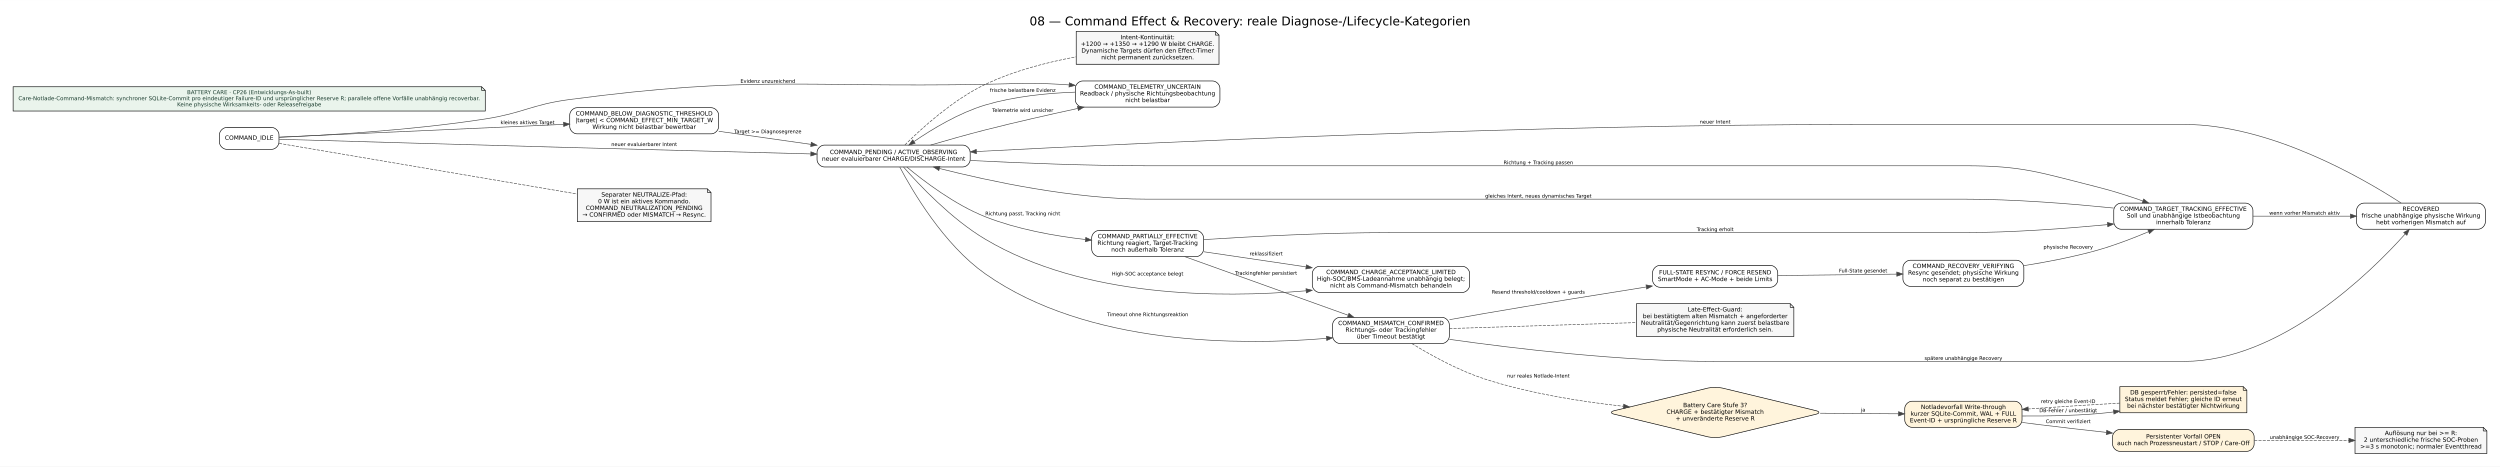
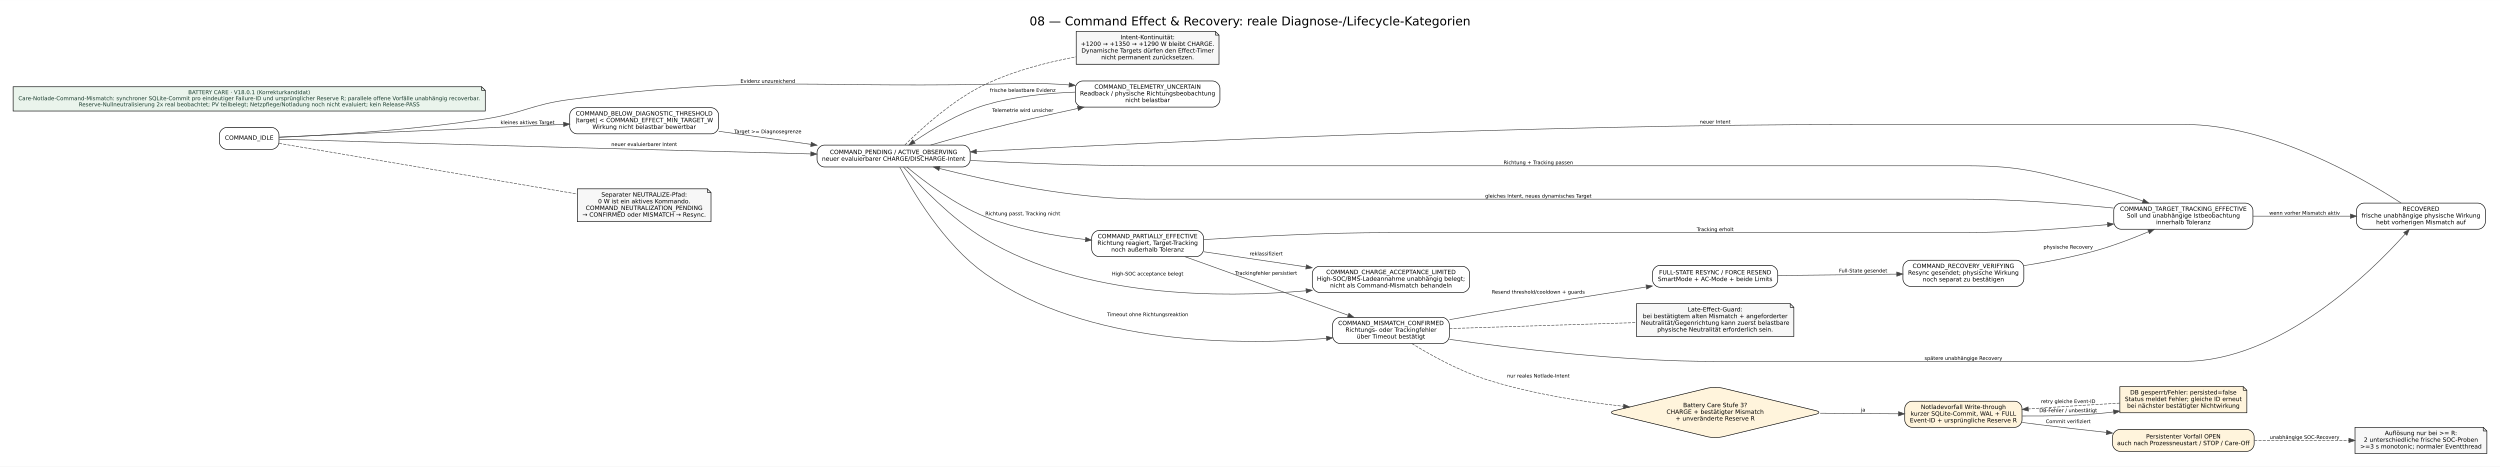
<svg xmlns="http://www.w3.org/2000/svg" width="4114pt" height="768pt" viewBox="0.00 0.00 4114.20 767.70">
  <g id="graph0" class="graph" transform="scale(1 1) rotate(0) translate(21.6 746.1)">
    <polygon fill="white" stroke="transparent" points="-21.6,21.6 -21.6,-746.1 4092.6,-746.1 4092.6,21.6 -21.6,21.6" />
    <text text-anchor="middle" x="2035.5" y="-704.5" font-family="DejaVu Sans" font-size="20.00">08 — Command Effect &amp; Recovery: reale Diagnose-/Lifecycle-Kategorien</text>
    <g id="node1" class="node">
      <path fill="white" stroke="black" d="M425.5,-536.5C425.5,-536.5 351.5,-536.5 351.5,-536.5 345.5,-536.5 339.5,-530.5 339.5,-524.5 339.5,-524.5 339.5,-512.5 339.5,-512.5 339.5,-506.5 345.5,-500.5 351.5,-500.5 351.5,-500.5 425.5,-500.5 425.5,-500.5 431.5,-500.5 437.5,-506.5 437.5,-512.5 437.5,-512.5 437.5,-524.5 437.5,-524.5 437.5,-530.5 431.5,-536.5 425.5,-536.5" />
      <text text-anchor="middle" x="388.5" y="-516.16" font-family="DejaVu Sans" font-size="9.80">COMMAND_IDLE</text>
    </g>
    <g id="node2" class="node">
      <path fill="white" stroke="black" d="M1149,-569C1149,-569 928,-569 928,-569 922,-569 916,-563 916,-557 916,-557 916,-538 916,-538 916,-532 922,-526 928,-526 928,-526 1149,-526 1149,-526 1155,-526 1161,-532 1161,-538 1161,-538 1161,-557 1161,-557 1161,-563 1155,-569 1149,-569" />
      <text text-anchor="middle" x="1038.5" y="-556.16" font-family="DejaVu Sans" font-size="9.80">COMMAND_BELOW_DIAGNOSTIC_THRESHOLD</text>
      <text text-anchor="middle" x="1038.5" y="-545.16" font-family="DejaVu Sans" font-size="9.80">|target| &lt; COMMAND_EFFECT_MIN_TARGET_W</text>
      <text text-anchor="middle" x="1038.5" y="-534.16" font-family="DejaVu Sans" font-size="9.80">Wirkung nicht belastbar bewertbar</text>
    </g>
    <g id="edge1" class="edge">
      <path fill="none" stroke="#444444" d="M437.68,-520.66C535.57,-525.04 760.7,-535.11 905.6,-541.6" />
      <polygon fill="#444444" stroke="#444444" points="905.74,-545.11 915.89,-542.06 906.06,-538.11 905.74,-545.11" />
      <text text-anchor="middle" x="846.5" y="-541.94" font-family="DejaVu Sans" font-size="8.20">kleines aktives Target</text>
    </g>
    <g id="node3" class="node">
      <path fill="white" stroke="black" d="M1974,-613C1974,-613 1760,-613 1760,-613 1754,-613 1748,-607 1748,-601 1748,-601 1748,-582 1748,-582 1748,-576 1754,-570 1760,-570 1760,-570 1974,-570 1974,-570 1980,-570 1986,-576 1986,-582 1986,-582 1986,-601 1986,-601 1986,-607 1980,-613 1974,-613" />
      <text text-anchor="middle" x="1867" y="-600.16" font-family="DejaVu Sans" font-size="9.80">COMMAND_TELEMETRY_UNCERTAIN</text>
      <text text-anchor="middle" x="1867" y="-589.16" font-family="DejaVu Sans" font-size="9.80">Readback / physische Richtungsbeobachtung</text>
      <text text-anchor="middle" x="1867" y="-578.16" font-family="DejaVu Sans" font-size="9.80">nicht belastbar</text>
    </g>
    <g id="edge2" class="edge">
      <path fill="none" stroke="#444444" d="M437.79,-520.25C511.36,-523.43 655.77,-531.64 777,-550.5 839.64,-560.24 853.15,-574.19 916,-582.5 1217.58,-622.36 1295.85,-601.94 1600,-607.5 1654.66,-608.5 1668.42,-610.54 1723,-607.5 1727.81,-607.23 1732.71,-606.91 1737.66,-606.55" />
      <polygon fill="#444444" stroke="#444444" points="1738.17,-610.02 1747.87,-605.76 1737.62,-603.04 1738.17,-610.02" />
      <text text-anchor="middle" x="1242" y="-609.94" font-family="DejaVu Sans" font-size="8.20">Evidenz unzureichend</text>
    </g>
    <g id="node4" class="node">
      <path fill="white" stroke="black" d="M1563,-507.5C1563,-507.5 1335,-507.5 1335,-507.5 1329,-507.5 1323,-501.5 1323,-495.5 1323,-495.5 1323,-483.5 1323,-483.5 1323,-477.5 1329,-471.5 1335,-471.5 1335,-471.5 1563,-471.5 1563,-471.5 1569,-471.5 1575,-477.5 1575,-483.5 1575,-483.5 1575,-495.5 1575,-495.5 1575,-501.5 1569,-507.5 1563,-507.5" />
      <text text-anchor="middle" x="1449" y="-492.66" font-family="DejaVu Sans" font-size="9.80">COMMAND_PENDING / ACTIVE_OBSERVING</text>
      <text text-anchor="middle" x="1449" y="-481.66" font-family="DejaVu Sans" font-size="9.80">neuer evaluierbarer CHARGE/DISCHARGE-Intent</text>
    </g>
    <g id="edge3" class="edge">
      <path fill="none" stroke="#444444" d="M437.77,-517.09C530.46,-514.39 739.81,-508.33 916,-503.5 1050.88,-499.8 1205,-495.77 1312.51,-492.98" />
      <polygon fill="#444444" stroke="#444444" points="1312.87,-496.48 1322.77,-492.72 1312.68,-489.48 1312.87,-496.48" />
      <text text-anchor="middle" x="1038.5" y="-505.94" font-family="DejaVu Sans" font-size="8.20">neuer evaluierbarer Intent</text>
    </g>
    <g id="node12" class="node">
      <polygon fill="#f7f7f7" stroke="black" points="1142.5,-435.5 928.5,-435.5 928.5,-381.5 1148.5,-381.5 1148.5,-429.5 1142.5,-435.5" />
      <polyline fill="none" stroke="black" points="1142.5,-435.5 1142.5,-429.5 " />
      <polyline fill="none" stroke="black" points="1148.5,-429.5 1142.5,-429.5 " />
      <text text-anchor="middle" x="1038.5" y="-422.66" font-family="DejaVu Sans" font-size="9.80">Separater NEUTRALIZE-Pfad:</text>
      <text text-anchor="middle" x="1038.5" y="-411.66" font-family="DejaVu Sans" font-size="9.80">0 W ist ein aktives Kommando.</text>
      <text text-anchor="middle" x="1038.5" y="-400.66" font-family="DejaVu Sans" font-size="9.80">COMMAND_NEUTRALIZATION_PENDING</text>
      <text text-anchor="middle" x="1038.5" y="-389.66" font-family="DejaVu Sans" font-size="9.80">→ CONFIRMED oder MISMATCH → Resync.</text>
    </g>
    <g id="edge21" class="edge">
      <path fill="none" stroke="#444444" stroke-dasharray="5,2" d="M437.68,-510.32C540.85,-492.81 785.37,-451.3 928.32,-427.03" />
    </g>
    <g id="edge4" class="edge">
      <path fill="none" stroke="#444444" d="M1161.23,-530.22C1208.97,-523.44 1263.94,-515.63 1312.89,-508.68" />
      <polygon fill="#444444" stroke="#444444" points="1313.51,-512.13 1322.92,-507.26 1312.53,-505.2 1313.51,-512.13" />
      <text text-anchor="middle" x="1242" y="-526.94" font-family="DejaVu Sans" font-size="8.20">Target &gt;= Diagnosegrenze</text>
    </g>
    <g id="edge5" class="edge">
      <path fill="none" stroke="#444444" d="M1747.82,-594.62C1700.97,-593 1647.14,-587.52 1600,-573.5 1556.57,-560.59 1511.91,-533.45 1482.74,-513.5" />
      <polygon fill="#444444" stroke="#444444" points="1484.41,-510.4 1474.2,-507.57 1480.42,-516.15 1484.41,-510.4" />
      <text text-anchor="middle" x="1661.5" y="-594.94" font-family="DejaVu Sans" font-size="8.20">frische belastbare Evidenz</text>
    </g>
    <g id="edge20" class="edge">
      <path fill="none" stroke="#444444" d="M1509.99,-507.6C1537.34,-515.62 1570.2,-524.93 1600,-532.5 1649.65,-545.11 1704.9,-557.61 1752.12,-567.84" />
      <polygon fill="#444444" stroke="#444444" points="1751.55,-571.3 1762.07,-569.98 1753.03,-564.45 1751.55,-571.3" />
      <text text-anchor="middle" x="1661.5" y="-561.94" font-family="DejaVu Sans" font-size="8.20">Telemetrie wird unsicher</text>
    </g>
    <g id="node5" class="node">
      <path fill="white" stroke="black" d="M1947,-367C1947,-367 1787,-367 1787,-367 1781,-367 1775,-361 1775,-355 1775,-355 1775,-336 1775,-336 1775,-330 1781,-324 1787,-324 1787,-324 1947,-324 1947,-324 1953,-324 1959,-330 1959,-336 1959,-336 1959,-355 1959,-355 1959,-361 1953,-367 1947,-367" />
      <text text-anchor="middle" x="1867" y="-354.16" font-family="DejaVu Sans" font-size="9.80">COMMAND_PARTIALLY_EFFECTIVE</text>
      <text text-anchor="middle" x="1867" y="-343.16" font-family="DejaVu Sans" font-size="9.80">Richtung reagiert, Target-Tracking</text>
      <text text-anchor="middle" x="1867" y="-332.16" font-family="DejaVu Sans" font-size="9.80">noch außerhalb Toleranz</text>
    </g>
    <g id="edge7" class="edge">
      <path fill="none" stroke="#444444" d="M1470.72,-471.45C1498.25,-448.51 1549.34,-409.5 1600,-389.5 1652.25,-368.88 1713.96,-357.92 1764.78,-352.1" />
      <polygon fill="#444444" stroke="#444444" points="1765.24,-355.57 1774.8,-351 1764.48,-348.61 1765.24,-355.57" />
      <text text-anchor="middle" x="1661.5" y="-391.94" font-family="DejaVu Sans" font-size="8.20">Richtung passt, Tracking nicht</text>
    </g>
    <g id="node6" class="node">
      <path fill="white" stroke="black" d="M3674,-412C3674,-412 3469,-412 3469,-412 3463,-412 3457,-406 3457,-400 3457,-400 3457,-381 3457,-381 3457,-375 3463,-369 3469,-369 3469,-369 3674,-369 3674,-369 3680,-369 3686,-375 3686,-381 3686,-381 3686,-400 3686,-400 3686,-406 3680,-412 3674,-412" />
      <text text-anchor="middle" x="3571.5" y="-399.16" font-family="DejaVu Sans" font-size="9.80">COMMAND_TARGET_TRACKING_EFFECTIVE</text>
      <text text-anchor="middle" x="3571.5" y="-388.16" font-family="DejaVu Sans" font-size="9.80">Soll und unabhängige Istbeobachtung</text>
      <text text-anchor="middle" x="3571.5" y="-377.16" font-family="DejaVu Sans" font-size="9.80">innerhalb Toleranz</text>
    </g>
    <g id="edge6" class="edge">
      <path fill="none" stroke="#444444" d="M1575.1,-482.18C1657.67,-477.97 1768.25,-473.5 1866,-473.5 1866,-473.5 1866,-473.5 3210.5,-473.5 3309.29,-473.5 3334.13,-462.33 3430,-438.5 3454.84,-432.32 3481.56,-423.72 3504.95,-415.49" />
      <polygon fill="#444444" stroke="#444444" points="3506.17,-418.77 3514.42,-412.12 3503.82,-412.18 3506.17,-418.77" />
      <text text-anchor="middle" x="2510" y="-475.94" font-family="DejaVu Sans" font-size="8.20">Richtung + Tracking passen</text>
    </g>
    <g id="node7" class="node">
      <path fill="white" stroke="black" d="M2385,-308C2385,-308 2150,-308 2150,-308 2144,-308 2138,-302 2138,-296 2138,-296 2138,-277 2138,-277 2138,-271 2144,-265 2150,-265 2150,-265 2385,-265 2385,-265 2391,-265 2397,-271 2397,-277 2397,-277 2397,-296 2397,-296 2397,-302 2391,-308 2385,-308" />
      <text text-anchor="middle" x="2267.5" y="-295.16" font-family="DejaVu Sans" font-size="9.80">COMMAND_CHARGE_ACCEPTANCE_LIMITED</text>
      <text text-anchor="middle" x="2267.5" y="-284.16" font-family="DejaVu Sans" font-size="9.80">High-SOC/BMS-Ladeannahme unabhängig belegt;</text>
      <text text-anchor="middle" x="2267.5" y="-273.16" font-family="DejaVu Sans" font-size="9.80">nicht als Command-Mismatch behandeln</text>
    </g>
    <g id="edge11" class="edge">
      <path fill="none" stroke="#444444" d="M1465.27,-471.42C1490.55,-442.53 1543.9,-385.82 1600,-352.5 1761.7,-256.45 1985.13,-255.43 2127.73,-267.69" />
      <polygon fill="#444444" stroke="#444444" points="2127.59,-271.19 2137.86,-268.6 2128.21,-264.22 2127.59,-271.19" />
      <text text-anchor="middle" x="1867" y="-292.94" font-family="DejaVu Sans" font-size="8.20">High-SOC acceptance belegt</text>
    </g>
    <g id="node8" class="node">
      <path fill="white" stroke="black" d="M2351.5,-224C2351.5,-224 2183.5,-224 2183.5,-224 2177.5,-224 2171.5,-218 2171.5,-212 2171.5,-212 2171.5,-193 2171.5,-193 2171.5,-187 2177.5,-181 2183.5,-181 2183.5,-181 2351.5,-181 2351.5,-181 2357.5,-181 2363.5,-187 2363.5,-193 2363.5,-193 2363.5,-212 2363.5,-212 2363.5,-218 2357.5,-224 2351.5,-224" />
      <text text-anchor="middle" x="2267.5" y="-211.16" font-family="DejaVu Sans" font-size="9.80">COMMAND_MISMATCH_CONFIRMED</text>
      <text text-anchor="middle" x="2267.5" y="-200.16" font-family="DejaVu Sans" font-size="9.80">Richtungs- oder Trackingfehler</text>
      <text text-anchor="middle" x="2267.5" y="-189.16" font-family="DejaVu Sans" font-size="9.80">über Timeout bestätigt</text>
    </g>
    <g id="edge9" class="edge">
      <path fill="none" stroke="#444444" d="M1459.15,-471.32C1479.29,-433.08 1531.23,-343.88 1600,-295.5 1768.15,-177.2 2020.05,-177.59 2161.12,-189.4" />
      <polygon fill="#444444" stroke="#444444" points="2161.23,-192.92 2171.5,-190.31 2161.84,-185.95 2161.23,-192.92" />
      <text text-anchor="middle" x="1867" y="-225.94" font-family="DejaVu Sans" font-size="8.20">Timeout ohne Richtungsreaktion</text>
    </g>
    <g id="node13" class="node">
      <polygon fill="#f7f7f7" stroke="black" points="1978.5,-694.5 1749.5,-694.5 1749.5,-640.5 1984.5,-640.5 1984.5,-688.5 1978.5,-694.5" />
      <polyline fill="none" stroke="black" points="1978.5,-694.5 1978.5,-688.5 " />
      <polyline fill="none" stroke="black" points="1984.5,-688.5 1978.5,-688.5 " />
      <text text-anchor="middle" x="1867" y="-681.66" font-family="DejaVu Sans" font-size="9.80">Intent-Kontinuität:</text>
      <text text-anchor="middle" x="1867" y="-670.66" font-family="DejaVu Sans" font-size="9.80">+1200 → +1350 → +1290 W bleibt CHARGE.</text>
      <text text-anchor="middle" x="1867" y="-659.66" font-family="DejaVu Sans" font-size="9.80">Dynamische Targets dürfen den Effect-Timer</text>
      <text text-anchor="middle" x="1867" y="-648.66" font-family="DejaVu Sans" font-size="9.80">nicht permanent zurücksetzen.</text>
    </g>
    <g id="edge22" class="edge">
      <path fill="none" stroke="#444444" stroke-dasharray="5,2" d="M1467.57,-507.75C1493.87,-533.94 1546.15,-581.87 1600,-607.5 1646.49,-629.62 1701.48,-643.78 1749.36,-652.74" />
    </g>
    <g id="edge8" class="edge">
      <path fill="none" stroke="#444444" d="M1959.35,-351.97C2040.09,-357.13 2161.06,-363.5 2266.5,-363.5 2266.5,-363.5 2266.5,-363.5 3210.5,-363.5 3289.2,-363.5 3377.32,-370 3446.67,-376.62" />
      <polygon fill="#444444" stroke="#444444" points="3446.47,-380.11 3456.76,-377.59 3447.15,-373.15 3446.47,-380.11" />
      <text text-anchor="middle" x="2801" y="-365.94" font-family="DejaVu Sans" font-size="8.20">Tracking erholt</text>
    </g>
    <g id="edge12" class="edge">
      <path fill="none" stroke="#444444" d="M1959.42,-331.96C2009.28,-324.58 2072.03,-315.29 2127.79,-307.04" />
      <polygon fill="#444444" stroke="#444444" points="2128.37,-310.49 2137.75,-305.56 2127.35,-303.56 2128.37,-310.49" />
      <text text-anchor="middle" x="2062" y="-325.94" font-family="DejaVu Sans" font-size="8.20">reklassifiziert</text>
    </g>
    <g id="edge10" class="edge">
      <path fill="none" stroke="#444444" d="M1928.09,-323.94C2000.24,-298.05 2121,-254.71 2197.07,-227.42" />
      <polygon fill="#444444" stroke="#444444" points="2198.34,-230.68 2206.57,-224 2195.98,-224.09 2198.34,-230.68" />
      <text text-anchor="middle" x="2062" y="-293.94" font-family="DejaVu Sans" font-size="8.20">Trackingfehler persistiert</text>
    </g>
    <g id="edge19" class="edge">
      <path fill="none" stroke="#444444" d="M3456.78,-403.88C3386.02,-411.08 3293.09,-418.5 3210.5,-418.5 1866,-418.5 1866,-418.5 1866,-418.5 1745.08,-418.5 1607.17,-448.01 1524.44,-468.98" />
      <polygon fill="#444444" stroke="#444444" points="1523.44,-465.62 1514.63,-471.49 1525.18,-472.4 1523.44,-465.62" />
      <text text-anchor="middle" x="2510" y="-420.94" font-family="DejaVu Sans" font-size="8.20">gleiches Intent, neues dynamisches Target</text>
    </g>
    <g id="node11" class="node">
      <path fill="white" stroke="black" d="M4056.5,-412C4056.5,-412 3868.5,-412 3868.5,-412 3862.5,-412 3856.5,-406 3856.5,-400 3856.5,-400 3856.5,-381 3856.5,-381 3856.5,-375 3862.5,-369 3868.5,-369 3868.5,-369 4056.5,-369 4056.5,-369 4062.5,-369 4068.5,-375 4068.5,-381 4068.5,-381 4068.5,-400 4068.5,-400 4068.5,-406 4062.5,-412 4056.5,-412" />
      <text text-anchor="middle" x="3962.5" y="-399.16" font-family="DejaVu Sans" font-size="9.80">RECOVERED</text>
      <text text-anchor="middle" x="3962.5" y="-388.16" font-family="DejaVu Sans" font-size="9.80">frische unabhängige physische Wirkung</text>
      <text text-anchor="middle" x="3962.5" y="-377.16" font-family="DejaVu Sans" font-size="9.80">hebt vorherigen Mismatch auf</text>
    </g>
    <g id="edge17" class="edge">
      <path fill="none" stroke="#444444" d="M3686.06,-390.5C3736.52,-390.5 3795.82,-390.5 3846.45,-390.5" />
      <polygon fill="#444444" stroke="#444444" points="3846.46,-394 3856.46,-390.5 3846.46,-387 3846.46,-394" />
      <text text-anchor="middle" x="3771" y="-392.94" font-family="DejaVu Sans" font-size="8.20">wenn vorher Mismatch aktiv</text>
    </g>
    <g id="node9" class="node">
      <path fill="white" stroke="black" d="M2892,-309.5C2892,-309.5 2710,-309.5 2710,-309.5 2704,-309.5 2698,-303.5 2698,-297.5 2698,-297.5 2698,-285.5 2698,-285.5 2698,-279.5 2704,-273.5 2710,-273.5 2710,-273.5 2892,-273.5 2892,-273.5 2898,-273.5 2904,-279.5 2904,-285.5 2904,-285.5 2904,-297.5 2904,-297.5 2904,-303.5 2898,-309.5 2892,-309.5" />
      <text text-anchor="middle" x="2801" y="-294.66" font-family="DejaVu Sans" font-size="9.80">FULL-STATE RESYNC / FORCE RESEND</text>
      <text text-anchor="middle" x="2801" y="-283.66" font-family="DejaVu Sans" font-size="9.80">SmartMode + AC-Mode + beide Limits</text>
    </g>
    <g id="edge13" class="edge">
      <path fill="none" stroke="#444444" d="M2363.84,-220.2C2383.08,-223.69 2403.18,-227.27 2422,-230.5 2511.19,-245.83 2612.42,-262.11 2687.66,-273.99" />
      <polygon fill="#444444" stroke="#444444" points="2687.21,-277.46 2697.63,-275.56 2688.3,-270.54 2687.21,-277.46" />
      <text text-anchor="middle" x="2510" y="-262.94" font-family="DejaVu Sans" font-size="8.20">Resend threshold/cooldown + guards</text>
    </g>
    <g id="edge16" class="edge">
      <path fill="none" stroke="#444444" d="M2363.77,-187.82C2469.93,-172.75 2646.82,-151.5 2800,-151.5 2800,-151.5 2800,-151.5 3572.5,-151.5 3730.98,-151.5 3879.21,-297.3 3936.51,-361.14" />
      <polygon fill="#444444" stroke="#444444" points="3934.11,-363.71 3943.36,-368.87 3939.35,-359.06 3934.11,-363.71" />
      <text text-anchor="middle" x="3209.5" y="-153.94" font-family="DejaVu Sans" font-size="8.20">spätere unabhängige Recovery</text>
    </g>
    <g id="node14" class="node">
      <polygon fill="#f7f7f7" stroke="black" points="2924.5,-246.5 2671.5,-246.5 2671.5,-192.5 2930.5,-192.5 2930.5,-240.5 2924.5,-246.5" />
      <polyline fill="none" stroke="black" points="2924.5,-246.5 2924.5,-240.5 " />
      <polyline fill="none" stroke="black" points="2930.5,-240.5 2924.5,-240.5 " />
      <text text-anchor="middle" x="2801" y="-233.66" font-family="DejaVu Sans" font-size="9.80">Late-Effect-Guard:</text>
      <text text-anchor="middle" x="2801" y="-222.66" font-family="DejaVu Sans" font-size="9.80">bei bestätigtem alten Mismatch + angeforderter</text>
      <text text-anchor="middle" x="2801" y="-211.66" font-family="DejaVu Sans" font-size="9.80">Neutralität/Gegenrichtung kann zuerst belastbare</text>
      <text text-anchor="middle" x="2801" y="-200.66" font-family="DejaVu Sans" font-size="9.80">physische Neutralität erforderlich sein.</text>
    </g>
    <g id="edge23" class="edge">
      <path fill="none" stroke="#444444" stroke-dasharray="5,2" d="M2363.52,-205.54C2449.37,-208.28 2576.43,-212.35 2671.35,-215.39" />
    </g>
    <g id="node15" class="node">
      <path fill="#fff4dc" stroke="black" d="M2789.34,-107.68C2789.34,-107.68 2634.66,-70.32 2634.66,-70.32 2628.83,-68.91 2628.83,-66.09 2634.66,-64.68 2634.66,-64.68 2789.34,-27.32 2789.34,-27.32 2795.17,-25.91 2806.83,-25.91 2812.66,-27.32 2812.66,-27.32 2967.34,-64.68 2967.34,-64.68 2973.17,-66.09 2973.17,-68.91 2967.34,-70.32 2967.34,-70.32 2812.66,-107.68 2812.66,-107.68 2806.83,-109.09 2795.17,-109.09 2789.34,-107.68" />
      <text text-anchor="middle" x="2801" y="-76.16" font-family="DejaVu Sans" font-size="9.80">Battery Care Stufe 3?</text>
      <text text-anchor="middle" x="2801" y="-65.16" font-family="DejaVu Sans" font-size="9.80">CHARGE + bestätigter Mismatch</text>
      <text text-anchor="middle" x="2801" y="-54.16" font-family="DejaVu Sans" font-size="9.80">+ unveränderte Reserve R</text>
    </g>
    <g id="edge24" class="edge">
      <path fill="none" stroke="#444444" stroke-dasharray="5,2" d="M2301.8,-180.93C2331.96,-162.45 2378.25,-136.63 2422,-122.5 2495.08,-98.89 2579.39,-85.39 2649.82,-77.68" />
      <polygon fill="#444444" stroke="#444444" points="2650.54,-81.12 2660.11,-76.58 2649.79,-74.16 2650.54,-81.12" />
      <text text-anchor="middle" x="2510" y="-124.94" font-family="DejaVu Sans" font-size="8.20">nur reales Notlade-Intent</text>
    </g>
    <g id="node10" class="node">
      <path fill="white" stroke="black" d="M3297,-318C3297,-318 3122,-318 3122,-318 3116,-318 3110,-312 3110,-306 3110,-306 3110,-287 3110,-287 3110,-281 3116,-275 3122,-275 3122,-275 3297,-275 3297,-275 3303,-275 3309,-281 3309,-287 3309,-287 3309,-306 3309,-306 3309,-312 3303,-318 3297,-318" />
      <text text-anchor="middle" x="3209.5" y="-305.16" font-family="DejaVu Sans" font-size="9.80">COMMAND_RECOVERY_VERIFYING</text>
      <text text-anchor="middle" x="3209.5" y="-294.16" font-family="DejaVu Sans" font-size="9.80">Resync gesendet; physische Wirkung</text>
      <text text-anchor="middle" x="3209.5" y="-283.16" font-family="DejaVu Sans" font-size="9.80">noch separat zu bestätigen</text>
    </g>
    <g id="edge14" class="edge">
      <path fill="none" stroke="#444444" d="M2904.05,-292.76C2963.76,-293.49 3039.1,-294.42 3099.9,-295.16" />
      <polygon fill="#444444" stroke="#444444" points="3099.87,-298.66 3109.92,-295.29 3099.96,-291.66 3099.87,-298.66" />
      <text text-anchor="middle" x="3044.5" y="-297.94" font-family="DejaVu Sans" font-size="8.20">Full-State gesendet</text>
    </g>
    <g id="edge15" class="edge">
      <path fill="none" stroke="#444444" d="M3309.27,-309.13C3347.39,-315.16 3391.11,-323.51 3430,-334.5 3458.34,-342.51 3488.82,-354.25 3514.13,-364.92" />
      <polygon fill="#444444" stroke="#444444" points="3512.98,-368.23 3523.55,-368.94 3515.73,-361.8 3512.98,-368.23" />
      <text text-anchor="middle" x="3382" y="-336.94" font-family="DejaVu Sans" font-size="8.20">physische Recovery</text>
    </g>
    <g id="edge18" class="edge">
      <path fill="none" stroke="#444444" d="M3929.83,-412.13C3865.53,-453.89 3713.77,-541.5 3572.5,-541.5 3043.5,-541.5 3043.5,-541.5 3043.5,-541.5 2502.99,-541.5 1859.89,-511.24 1585.21,-496.89" />
      <polygon fill="#444444" stroke="#444444" points="1585.37,-493.39 1575.2,-496.36 1585,-500.38 1585.37,-493.39" />
      <text text-anchor="middle" x="2801" y="-542.94" font-family="DejaVu Sans" font-size="8.20">neuer Intent</text>
    </g>
    <g id="node16" class="node">
      <path fill="#fff4dc" stroke="black" d="M3294,-86C3294,-86 3125,-86 3125,-86 3119,-86 3113,-80 3113,-74 3113,-74 3113,-55 3113,-55 3113,-49 3119,-43 3125,-43 3125,-43 3294,-43 3294,-43 3300,-43 3306,-49 3306,-55 3306,-55 3306,-74 3306,-74 3306,-80 3300,-86 3294,-86" />
      <text text-anchor="middle" x="3209.5" y="-73.16" font-family="DejaVu Sans" font-size="9.80">Notladevorfall Write-through</text>
      <text text-anchor="middle" x="3209.5" y="-62.16" font-family="DejaVu Sans" font-size="9.80">kurzer SQLite-Commit, WAL + FULL</text>
      <text text-anchor="middle" x="3209.5" y="-51.16" font-family="DejaVu Sans" font-size="9.80">Event-ID + ursprüngliche Reserve R</text>
    </g>
    <g id="edge25" class="edge">
      <path fill="none" stroke="#444444" d="M2973.8,-66.23C3017.56,-65.91 3063.3,-65.57 3102.67,-65.28" />
      <polygon fill="#444444" stroke="#444444" points="3102.82,-68.78 3112.79,-65.21 3102.77,-61.78 3102.82,-68.78" />
      <text text-anchor="middle" x="3044.5" y="-68.94" font-family="DejaVu Sans" font-size="8.20">ja</text>
    </g>
    <g id="node17" class="node">
      <path fill="#fff4dc" stroke="black" d="M3676,-39.5C3676,-39.5 3467,-39.5 3467,-39.5 3461,-39.5 3455,-33.5 3455,-27.5 3455,-27.5 3455,-15.5 3455,-15.5 3455,-9.5 3461,-3.5 3467,-3.5 3467,-3.5 3676,-3.5 3676,-3.5 3682,-3.5 3688,-9.5 3688,-15.5 3688,-15.5 3688,-27.5 3688,-27.5 3688,-33.5 3682,-39.5 3676,-39.5" />
      <text text-anchor="middle" x="3571.5" y="-24.66" font-family="DejaVu Sans" font-size="9.80">Persistenter Vorfall OPEN</text>
      <text text-anchor="middle" x="3571.5" y="-13.66" font-family="DejaVu Sans" font-size="9.80">auch nach Prozessneustart / STOP / Care-Off</text>
    </g>
    <g id="edge26" class="edge">
      <path fill="none" stroke="#444444" d="M3306.21,-51.06C3315.59,-49.82 3324.98,-48.62 3334,-47.5 3369.97,-43.05 3409.07,-38.59 3444.93,-34.66" />
      <polygon fill="#444444" stroke="#444444" points="3445.39,-38.13 3454.95,-33.57 3444.63,-31.17 3445.39,-38.13" />
      <text text-anchor="middle" x="3382" y="-49.94" font-family="DejaVu Sans" font-size="8.20">Commit verifiziert</text>
    </g>
    <g id="node18" class="node">
      <polygon fill="#fff4dc" stroke="black" points="3670,-110 3467,-110 3467,-67 3676,-67 3676,-104 3670,-110" />
      <polyline fill="none" stroke="black" points="3670,-110 3670,-104 " />
      <polyline fill="none" stroke="black" points="3676,-104 3670,-104 " />
      <text text-anchor="middle" x="3571.5" y="-97.16" font-family="DejaVu Sans" font-size="9.80">DB gesperrt/Fehler: persisted=false</text>
      <text text-anchor="middle" x="3571.5" y="-86.16" font-family="DejaVu Sans" font-size="9.80">Status meldet Fehler; gleiche ID erneut</text>
      <text text-anchor="middle" x="3571.5" y="-75.16" font-family="DejaVu Sans" font-size="9.80">bei nächster bestätigter Nichtwirkung</text>
    </g>
    <g id="edge27" class="edge">
      <path fill="none" stroke="#444444" d="M3306.26,-61.67C3344.77,-61.38 3389.56,-62.12 3430,-65.5 3438.68,-66.23 3447.63,-67.19 3456.62,-68.31" />
      <polygon fill="#444444" stroke="#444444" points="3456.39,-71.81 3466.76,-69.63 3457.3,-64.87 3456.39,-71.81" />
      <text text-anchor="middle" x="3382" y="-67.94" font-family="DejaVu Sans" font-size="8.20">DB-Fehler / unbestätigt</text>
    </g>
    <g id="node19" class="node">
      <polygon fill="#f7f7f7" stroke="black" points="4065,-43 3854,-43 3854,0 4071,0 4071,-37 4065,-43" />
      <polyline fill="none" stroke="black" points="4065,-43 4065,-37 " />
      <polyline fill="none" stroke="black" points="4071,-37 4065,-37 " />
      <text text-anchor="middle" x="3962.5" y="-30.16" font-family="DejaVu Sans" font-size="9.80">Auflösung nur bei &gt;= R:</text>
      <text text-anchor="middle" x="3962.5" y="-19.16" font-family="DejaVu Sans" font-size="9.80">2 unterschiedliche frische SOC-Proben</text>
      <text text-anchor="middle" x="3962.5" y="-8.16" font-family="DejaVu Sans" font-size="9.80">&gt;=3 s monotonic; normaler Eventthread</text>
    </g>
    <g id="edge29" class="edge">
      <path fill="none" stroke="#444444" stroke-dasharray="5,2" d="M3688.16,-21.5C3737.29,-21.5 3794.51,-21.5 3843.85,-21.5" />
      <polygon fill="#444444" stroke="#444444" points="3843.94,-25 3853.94,-21.5 3843.94,-18 3843.94,-25" />
      <text text-anchor="middle" x="3771" y="-23.94" font-family="DejaVu Sans" font-size="8.20">unabhängige SOC-Recovery</text>
    </g>
    <g id="edge28" class="edge">
      <path fill="none" stroke="#444444" stroke-dasharray="5,2" d="M3466.86,-82.85C3425.51,-80.47 3377.49,-77.55 3334,-74.5 3328.23,-74.1 3322.3,-73.67 3316.32,-73.22" />
      <polygon fill="#444444" stroke="#444444" points="3316.46,-69.72 3306.22,-72.46 3315.93,-76.7 3316.46,-69.72" />
      <text text-anchor="middle" x="3382" y="-82.94" font-family="DejaVu Sans" font-size="8.20">retry gleiche Event-ID</text>
    </g>
    <g id="node20" class="node">
      <polygon fill="#eaf4ec" stroke="black" points="771,-603.5 0,-603.5 0,-563.5 777,-563.5 777,-597.5 771,-603.5" />
      <polyline fill="none" stroke="black" points="771,-603.5 771,-597.5 " />
      <polyline fill="none" stroke="black" points="777,-597.5 771,-597.5 " />
-       <text text-anchor="middle" x="388.5" y="-591.3" font-family="DejaVu Sans" font-size="9.00" fill="#193b2d">BATTERY CARE · CP26 (Entwicklungs-As-built)</text>
+       <text text-anchor="middle" x="388.5" y="-591.3" font-family="DejaVu Sans" font-size="9.00" fill="#193b2d">BATTERY CARE · V18.0.1 (Korrekturkandidat)</text>
      <text text-anchor="middle" x="388.5" y="-581.3" font-family="DejaVu Sans" font-size="9.00" fill="#193b2d">Care-Notlade-Command-Mismatch: synchroner SQLite-Commit pro eindeutiger Failure-ID und ursprünglicher Reserve R; parallele offene Vorfälle unabhängig recoverbar.</text>
-       <text text-anchor="middle" x="388.5" y="-571.3" font-family="DejaVu Sans" font-size="9.00" fill="#193b2d">Keine physische Wirksamkeits- oder Releasefreigabe</text>
+       <text text-anchor="middle" x="388.5" y="-571.3" font-family="DejaVu Sans" font-size="9.00" fill="#193b2d">Reserve-Nullneutralisierung 2x real beobachtet; PV teilbelegt; Netzpflege/Notladung noch nicht evaluiert; kein Release-PASS</text>
    </g>
  </g>
</svg>
